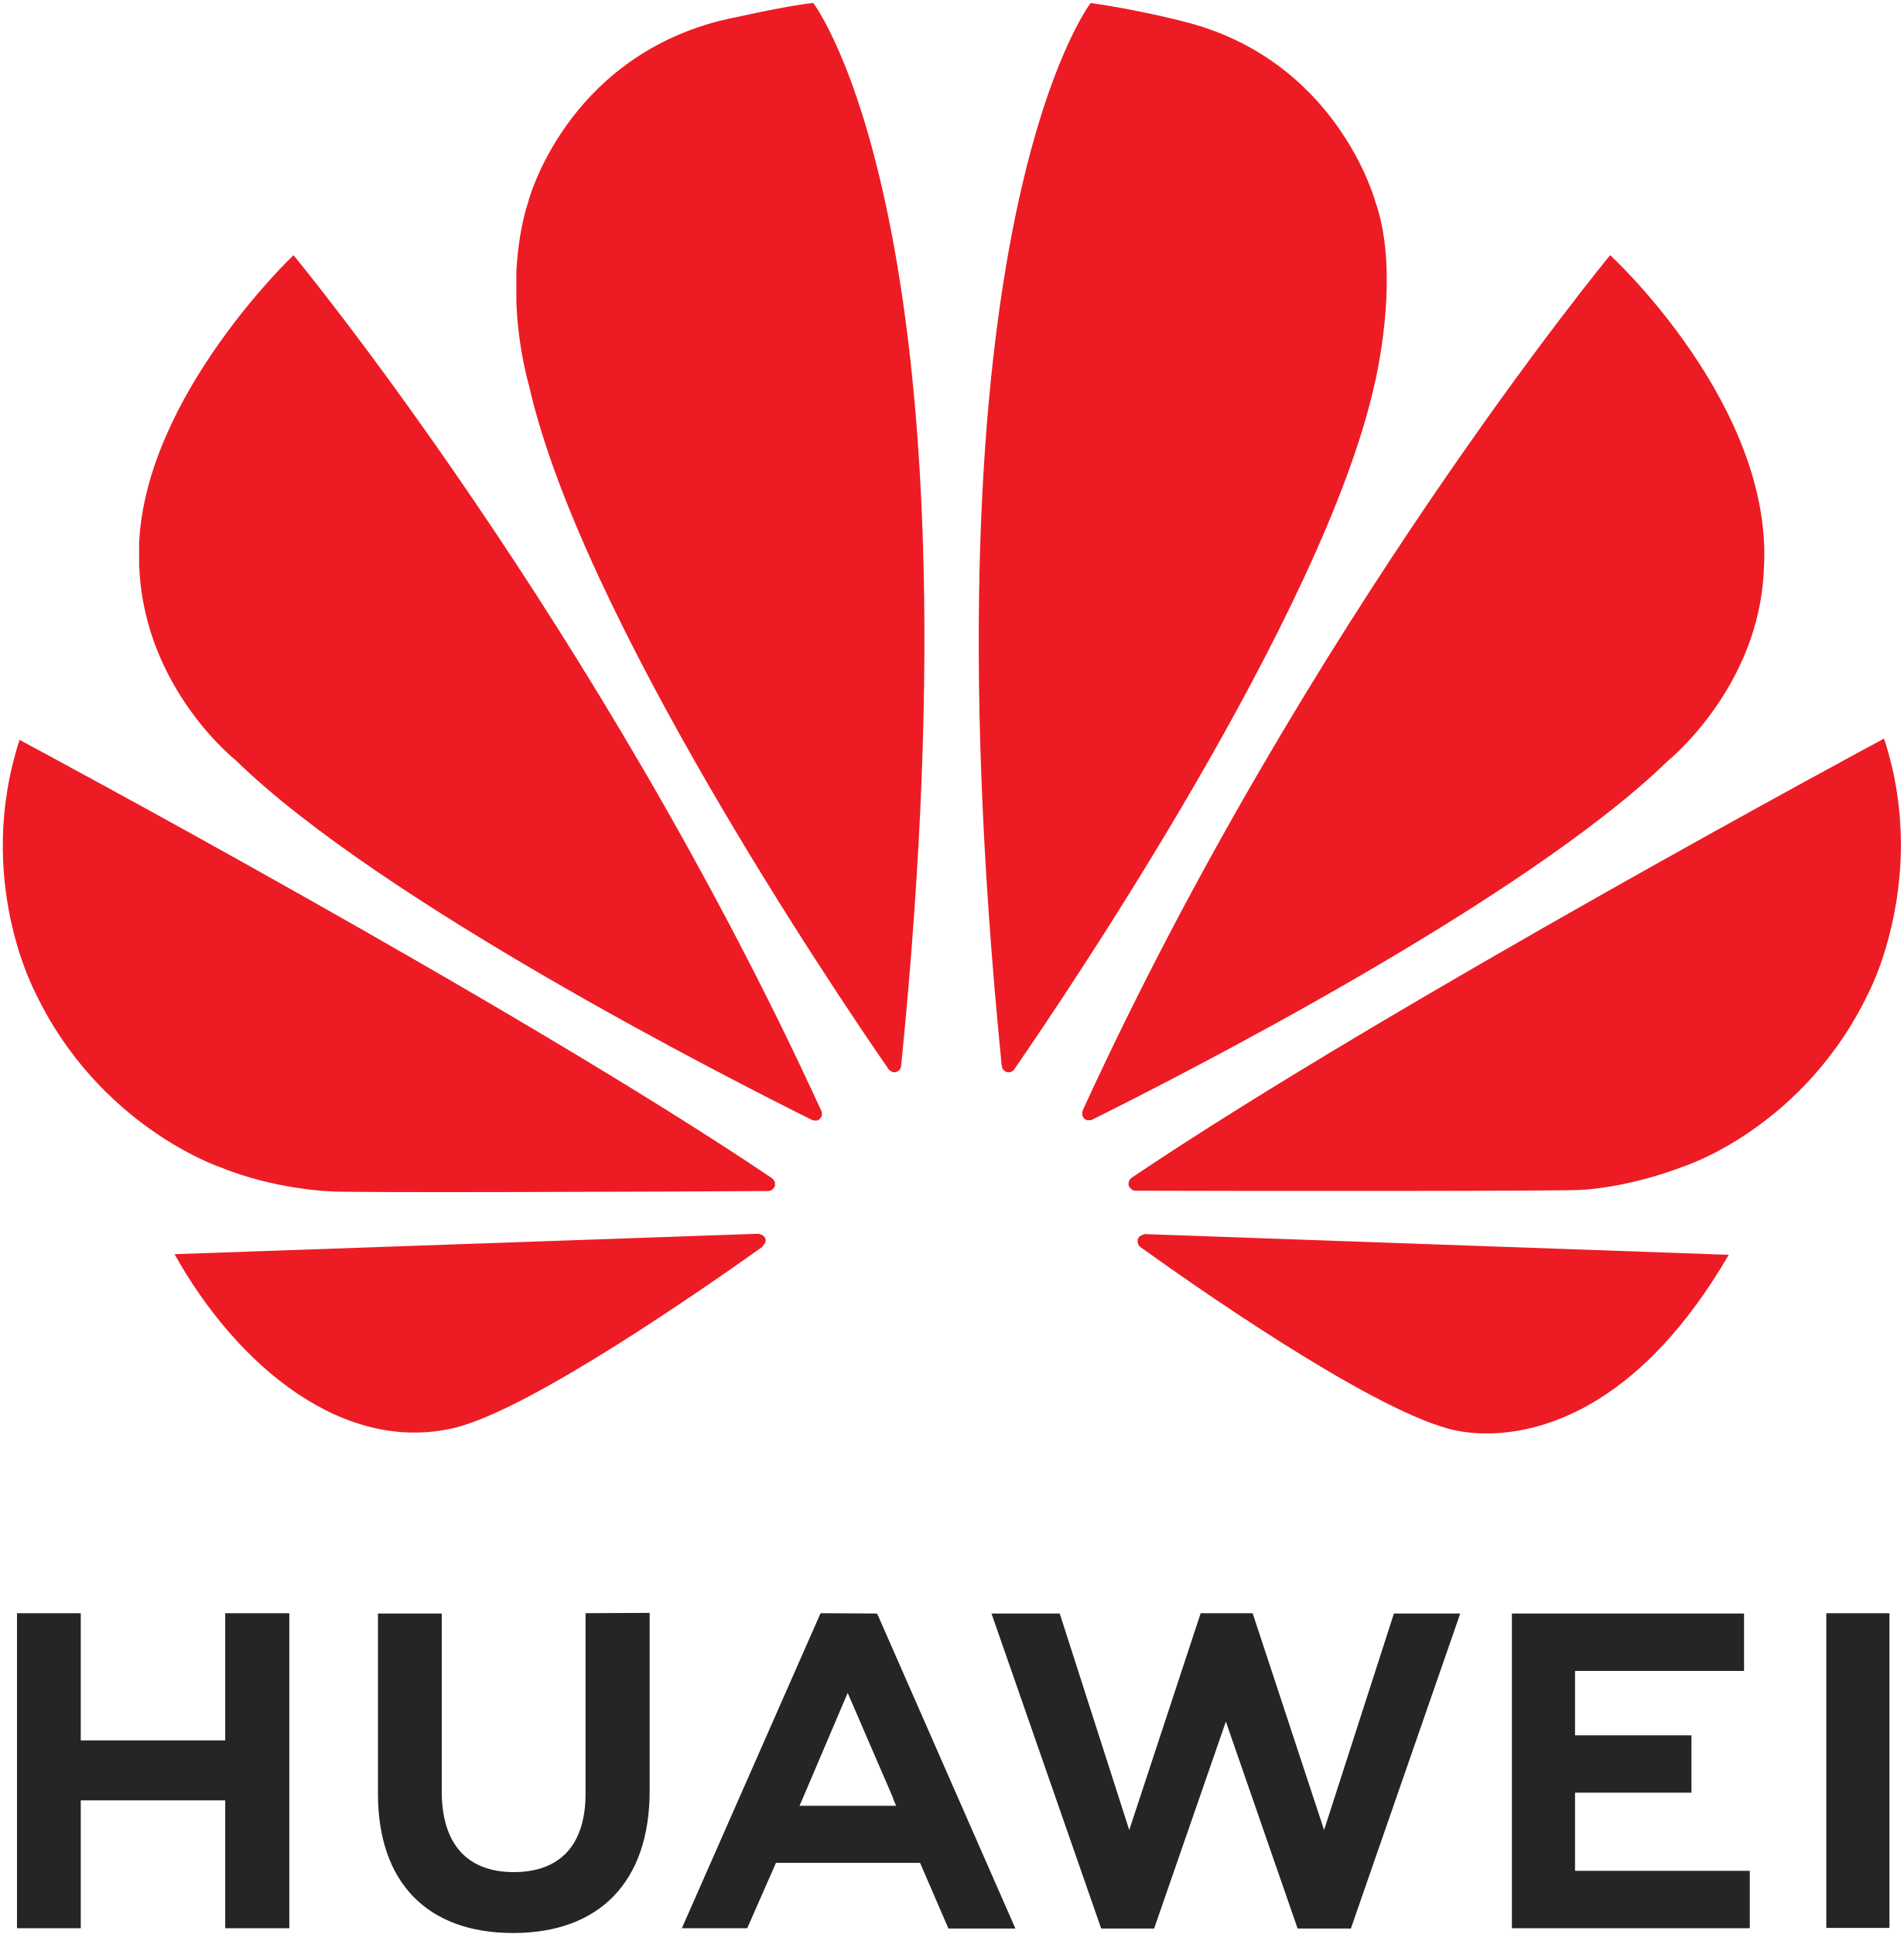
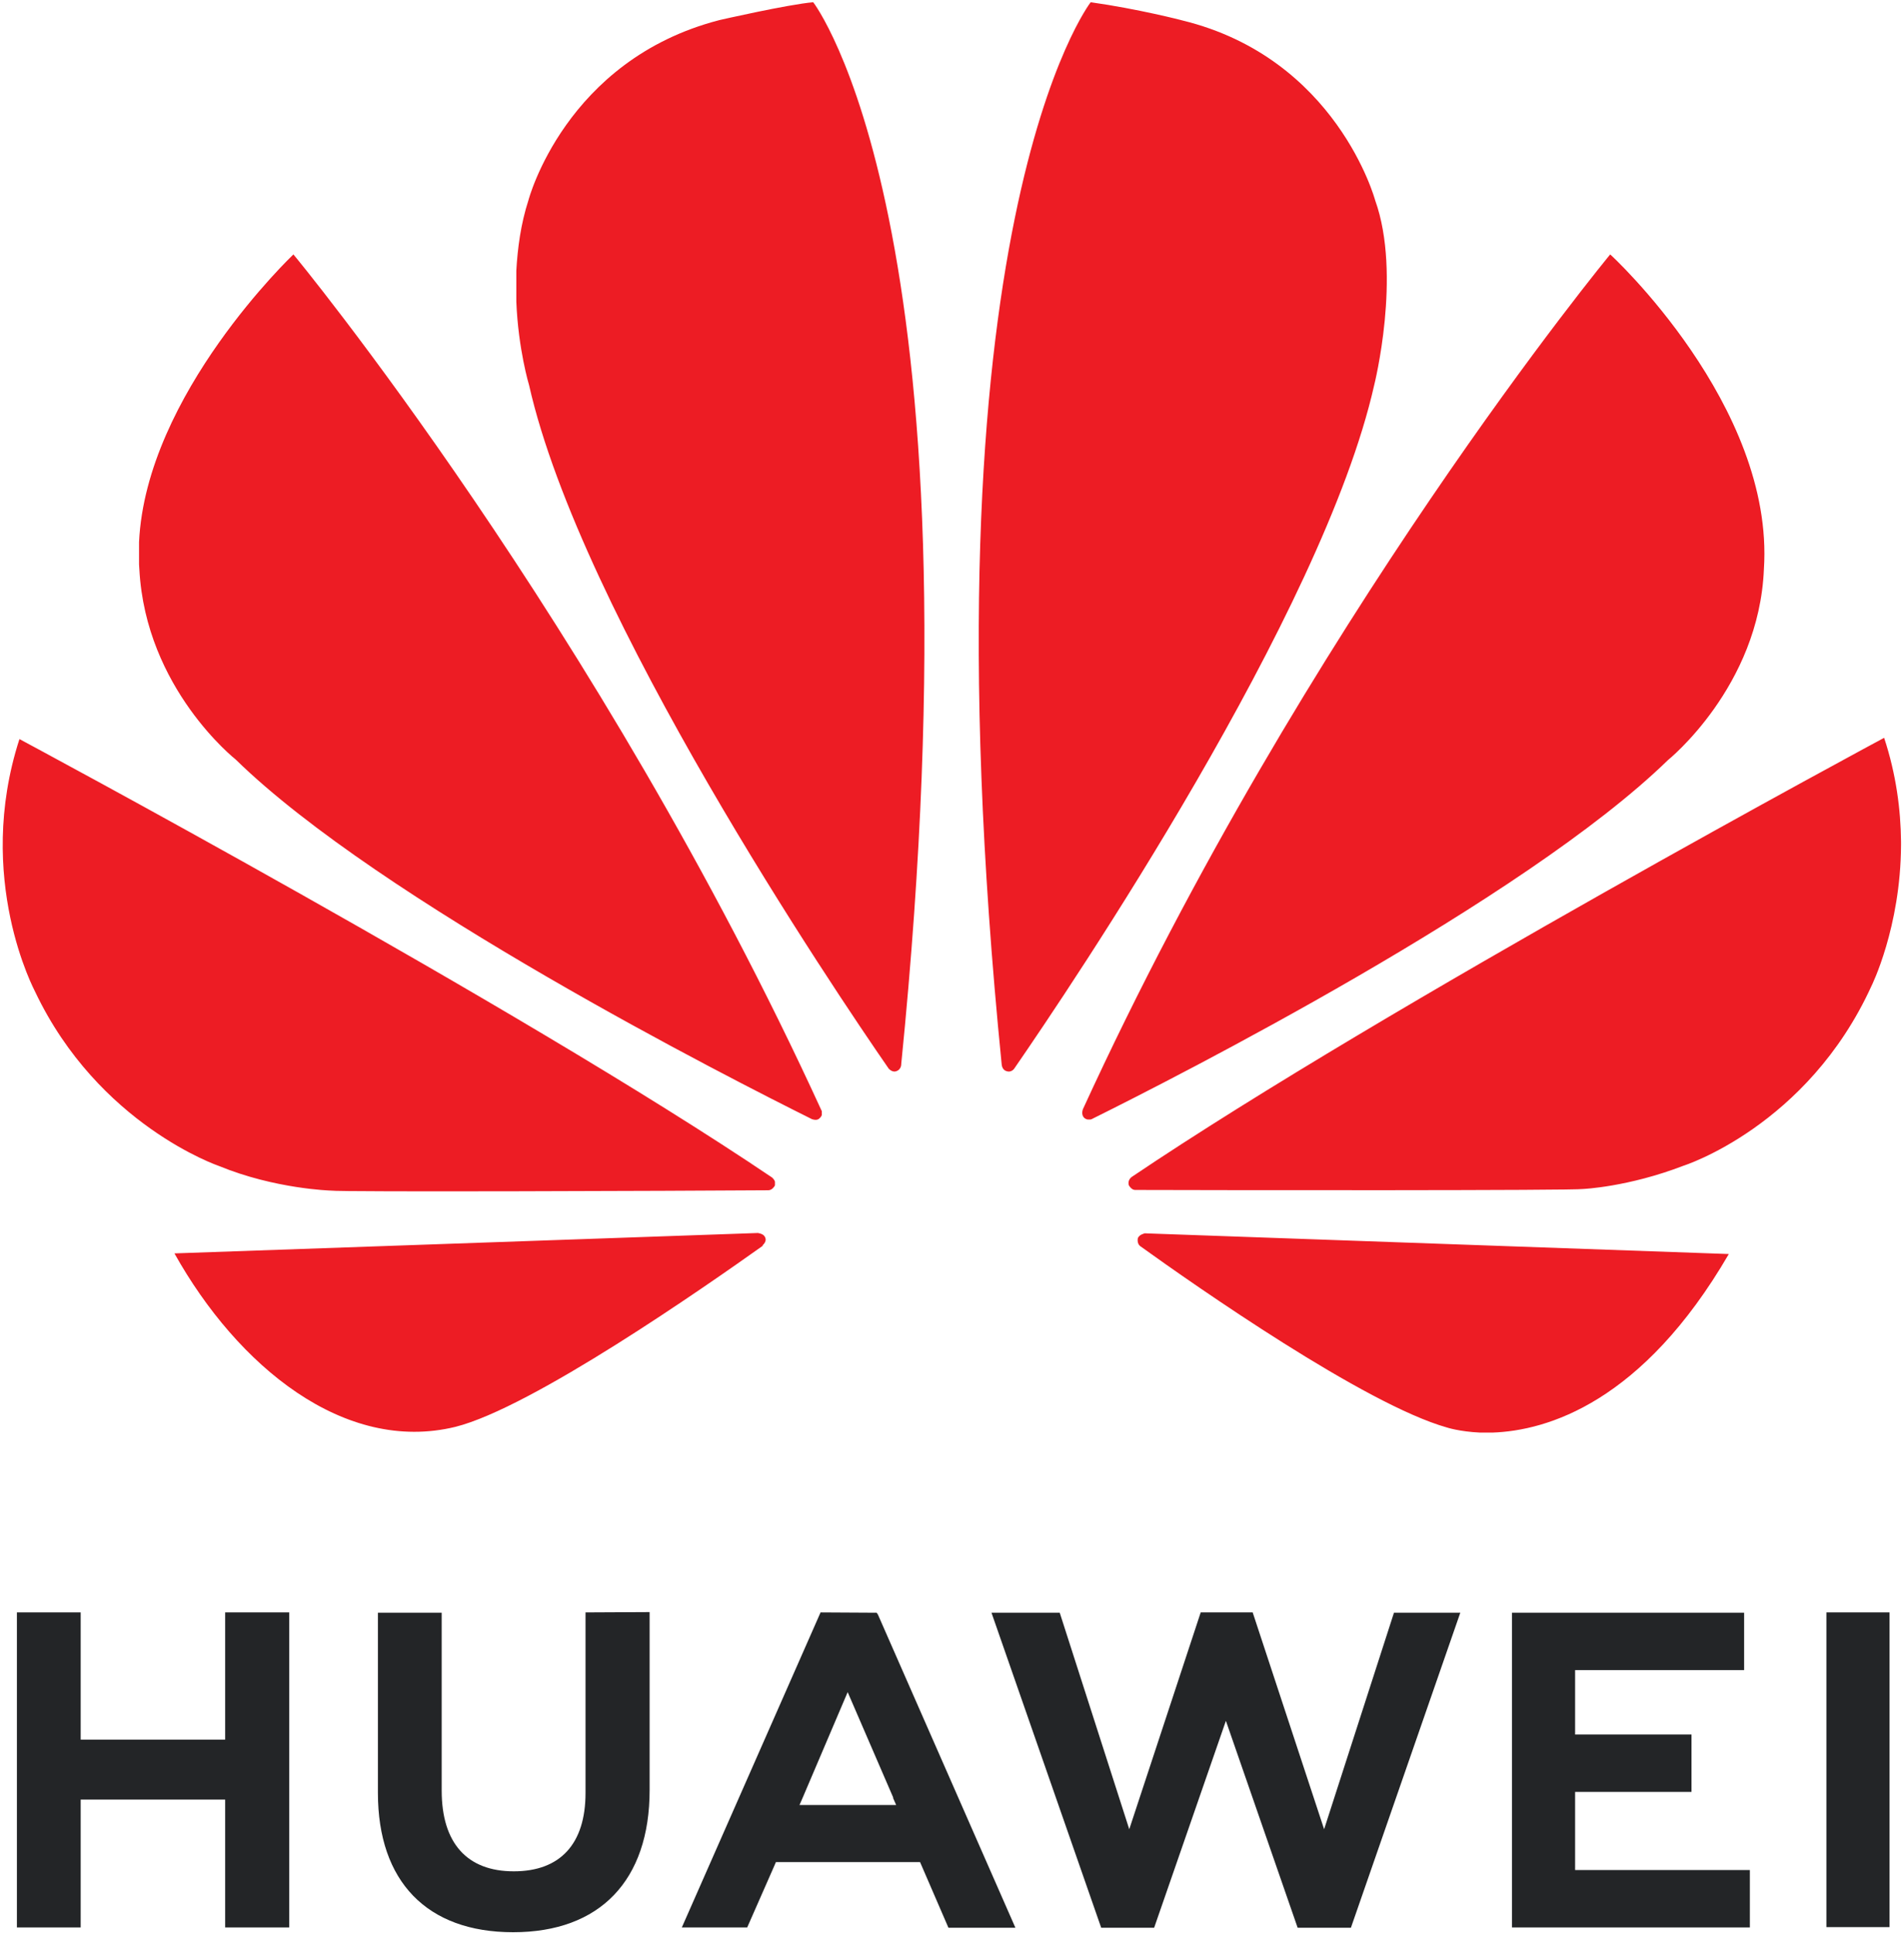
- <svg xmlns="http://www.w3.org/2000/svg" viewBox="0 0 597 606" version="1.1" width="500px" height="508px">
-   <g id="huawei" stroke="none" stroke-width="1" fill="none" fill-rule="evenodd" fill-color-id="-1" stroke-color-id="-1" recolor-fill="true" recolor-stroke="true">
-     <g fill-rule="nonzero" fill-color-id="-1" stroke-color-id="-1" recolor-fill="true" recolor-stroke="true">
-       <path d="M183.629,505.663 L183.629,562.263 C183.629,578.363 175.629,586.863 161.129,586.863 C146.529,586.863 138.529,578.063 138.529,561.563 L138.529,505.763 L118.529,505.763 L118.529,562.263 C118.529,590.063 133.929,605.963 160.929,605.963 C188.129,605.963 203.729,589.763 203.729,561.363 L203.729,505.563 L183.629,505.663 Z M257.329,505.663 L213.829,604.463 L234.329,604.463 L242.729,585.363 L243.329,583.963 L288.529,583.963 L297.429,604.563 L318.429,604.563 L275.329,506.363 L274.929,505.763 L257.329,505.663 Z M376.529,505.663 L354.129,573.663 L332.329,505.763 L310.929,505.763 L345.329,604.563 L361.929,604.563 L384.429,539.663 L406.929,604.563 L423.629,604.563 L457.929,505.763 L437.129,505.763 L415.229,573.663 L392.829,505.663 L376.529,505.663 Z M572.729,505.663 L572.729,604.363 L592.529,604.363 L592.529,505.663 L572.729,505.663 Z M5.329,505.663 L5.329,604.463 L25.329,604.463 L25.329,564.363 L70.629,564.363 L70.629,604.463 L90.729,604.463 L90.729,505.663 L70.629,505.663 L70.629,545.563 L25.329,545.563 L25.329,505.663 L5.329,505.663 Z M474.129,505.763 L474.129,604.463 L548.729,604.463 L548.729,586.463 L493.929,586.463 L493.929,561.963 L530.429,561.963 L530.429,543.963 L493.929,543.963 L493.929,523.763 L546.929,523.763 L546.929,505.763 L474.129,505.763 Z M265.829,530.663 L280.129,563.763 L280.029,563.763 L281.029,566.063 L250.729,566.063 L251.729,563.763 L265.829,530.663 Z" id="path4250" fill="#232527FF" fill-color-id="0" stroke-color-id="-1" recolor-fill="true" recolor-stroke="true" />
-       <path d="M255.029,0.663 C247.029,1.363 225.629,6.263 225.629,6.263 C177.229,18.763 165.729,62.763 165.729,62.763 C163.329,70.163 162.329,77.763 161.929,84.863 L161.929,94.563 C162.529,109.563 165.929,120.763 165.929,120.763 C182.129,192.563 261.629,310.463 278.729,335.163 C279.929,336.363 280.929,335.963 280.929,335.963 C282.729,335.463 282.629,333.663 282.629,333.663 C309.029,70.463 255.029,0.663 255.029,0.663 Z M342.029,0.663 C342.029,0.663 287.829,70.463 314.129,333.863 C314.329,335.563 315.529,335.863 315.529,335.863 C317.329,336.563 318.229,334.863 318.229,334.863 C335.729,309.463 414.829,192.263 430.929,120.763 C430.929,120.763 439.629,86.163 431.229,62.763 C431.229,62.763 419.229,18.163 370.729,6.363 C370.829,6.363 356.929,2.763 342.029,0.663 Z M92.029,79.763 C92.029,79.763 45.829,123.563 43.629,169.963 L43.629,176.963 C43.629,177.463 43.729,178.063 43.729,178.563 C45.729,215.963 73.929,238.163 73.929,238.163 C119.229,282.463 229.129,338.263 254.629,350.963 C255.029,351.063 256.329,351.563 257.129,350.563 C257.129,350.563 257.529,350.263 257.729,349.663 L257.729,348.463 C257.729,348.363 257.629,348.363 257.629,348.263 C187.729,195.563 92.029,79.663 92.029,79.763 Z M504.929,79.763 C504.929,79.763 409.529,195.263 339.629,347.763 C339.629,347.763 338.829,349.563 340.129,350.663 C340.129,350.663 340.529,350.963 341.029,351.063 L342.029,351.063 C342.229,350.963 342.429,350.963 342.529,350.863 C368.729,337.863 477.829,282.363 523.029,238.363 C523.029,238.363 551.629,215.363 553.129,178.463 C556.529,127.163 504.929,79.663 504.929,79.763 Z M590.829,231.363 C590.829,231.363 435.329,314.863 354.929,369.063 C354.929,369.063 353.429,370.063 354.029,371.763 C354.029,371.763 354.829,373.163 355.929,373.163 C384.729,373.263 493.729,373.363 496.429,372.863 C496.429,372.863 510.529,372.263 527.929,365.563 C527.929,365.563 566.729,353.263 586.829,309.263 C586.829,309.263 596.029,290.863 596.129,264.963 L596.129,263.863 C596.029,253.963 594.629,242.863 590.829,231.363 Z M6.129,231.763 C-8.071,275.563 11.029,310.863 11.029,310.963 C30.929,352.863 68.729,365.663 68.729,365.663 C86.229,372.863 103.729,373.363 103.729,373.363 C106.429,373.863 212.529,373.463 240.929,373.263 C242.129,373.263 242.829,372.063 242.829,372.063 C242.929,371.963 243.029,371.763 243.029,371.663 L243.029,370.563 C242.829,369.863 242.129,369.263 242.129,369.263 C161.829,315.063 6.129,231.763 6.129,231.763 Z M237.729,386.663 L54.729,393.063 C74.529,428.463 108.029,455.963 142.829,447.463 C166.829,441.463 221.229,403.463 239.229,390.663 L239.129,390.563 C240.529,389.263 240.029,388.263 240.029,388.263 C239.629,386.763 237.729,386.763 237.729,386.663 Z M358.929,386.763 C358.929,386.863 357.329,387.063 356.829,388.263 C356.829,388.263 356.429,389.863 357.529,390.763 C375.029,403.363 428.129,440.463 453.729,447.663 C453.729,447.663 457.629,448.963 464.129,449.263 L468.029,449.263 C485.129,448.663 515.029,439.863 542.129,393.263 L358.929,386.763 Z" id="path4252" fill="#ED1C24FF" fill-color-id="1" stroke-color-id="-1" recolor-fill="true" recolor-stroke="true" />
-     </g>
-   </g>
+ <svg xmlns="http://www.w3.org/2000/svg" viewBox="0 0 597 606">
+   <path fill="#232527" d="M183.6,505.7 L183.6,562.3 C183.6,578.4 175.6,586.9 161.1,586.9 C146.5,586.9 138.5,578.1 138.5,561.6 L138.5,505.8 L118.5,505.8 L118.5,562.3 C118.5,590.1 133.9,606 160.9,606 C188.1,606 203.7,589.8 203.7,561.4 L203.7,505.6 L183.6,505.7 Z M257.3,505.7 L213.8,604.5 L234.3,604.5 L242.7,585.4 L243.3,584 L288.5,584 L297.4,604.6 L318.4,604.6 L275.3,506.4 L274.9,505.8 L257.3,505.7 Z M376.5,505.7 L354.1,573.7 L332.3,505.8 L310.9,505.8 L345.3,604.6 L361.9,604.6 L384.4,539.7 L406.9,604.6 L423.6,604.6 L457.9,505.8 L437.1,505.8 L415.2,573.7 L392.8,505.7 L376.5,505.7 Z M572.7,505.7 L572.7,604.4 L592.5,604.4 L592.5,505.7 L572.7,505.7 Z M5.3,505.7 L5.3,604.5 L25.3,604.5 L25.3,564.4 L70.6,564.4 L70.6,604.5 L90.7,604.5 L90.7,505.7 L70.6,505.7 L70.6,545.6 L25.3,545.6 L25.3,505.7 L5.3,505.7 Z M474.1,505.8 L474.1,604.5 L548.7,604.5 L548.7,586.5 L493.9,586.5 L493.9,562 L530.4,562 L530.4,544 L493.9,544 L493.9,523.8 L546.9,523.8 L546.9,505.8 L474.1,505.8 Z M265.8,530.7 L280.1,563.8 L280,563.8 L281,566.1 L250.7,566.1 L251.7,563.8 L265.8,530.7 Z" />
+   <path fill="#ED1C24" d="M255,0.7 C247,1.4 225.6,6.3 225.6,6.3 C177.2,18.8 165.7,62.8 165.7,62.8 C163.3,70.2 162.3,77.8 161.9,84.9 L161.9,94.6 C162.5,109.6 165.9,120.8 165.9,120.8 C182.1,192.6 261.6,310.5 278.7,335.2 C279.9,336.4 280.9,336 280.9,336 C282.7,335.5 282.6,333.7 282.6,333.7 C309,70.5 255,0.7 255,0.7 Z M342,0.7 C342,0.7 287.8,70.5 314.1,333.9 C314.3,335.6 315.5,335.9 315.5,335.9 C317.3,336.6 318.2,334.9 318.2,334.9 C335.7,309.5 414.8,192.3 430.9,120.8 C430.9,120.8 439.6,86.2 431.2,62.8 C431.2,62.8 419.2,18.2 370.7,6.4 C370.8,6.4 356.9,2.8 342,0.7 Z M92,79.8 C92,79.8 45.8,123.6 43.6,170 L43.6,177 C43.6,177.5 43.7,178.1 43.7,178.6 C45.7,216 73.9,238.2 73.9,238.2 C119.2,282.5 229.1,338.3 254.6,351 C255,351.1 256.3,351.6 257.1,350.6 C257.1,350.6 257.5,350.3 257.7,349.7 L257.7,348.5 C257.7,348.4 257.6,348.4 257.6,348.3 C187.7,195.6 92,79.7 92,79.8 Z M504.9,79.8 C504.9,79.8 409.5,195.3 339.6,347.8 C339.6,347.8 338.8,349.6 340.1,350.7 C340.1,350.7 340.5,351 341,351.1 L342,351.1 C342.2,351 342.4,351 342.5,350.9 C368.7,337.9 477.8,282.4 523,238.4 C523,238.4 551.6,215.4 553.1,178.5 C556.5,127.2 504.9,79.7 504.9,79.8 Z M590.8,231.4 C590.8,231.4 435.3,314.9 354.9,369.1 C354.9,369.1 353.4,370.1 354,371.8 C354,371.8 354.8,373.2 355.9,373.2 C384.7,373.3 493.7,373.4 496.4,372.9 C496.4,372.9 510.5,372.3 527.9,365.6 C527.9,365.6 566.7,353.3 586.8,309.3 C586.8,309.3 596,290.9 596.1,265 L596.1,263.9 C596,254 594.6,242.9 590.8,231.4 Z M6.1,231.8 C-8.1,275.6 11,310.9 11,311 C30.9,352.9 68.7,365.7 68.7,365.7 C86.2,372.9 103.7,373.4 103.7,373.4 C106.4,373.9 212.5,373.5 240.9,373.3 C242.1,373.3 242.8,372.1 242.8,372.1 C242.9,372 243,371.8 243,371.7 L243,370.6 C242.8,369.9 242.1,369.3 242.1,369.3 C161.8,315.1 6.1,231.8 6.1,231.8 Z M237.7,386.7 L54.7,393.1 C74.5,428.5 108,456 142.8,447.5 C166.8,441.5 221.2,403.5 239.2,390.7 L239.1,390.6 C240.5,389.3 240,388.3 240,388.3 C239.6,386.8 237.7,386.8 237.7,386.7 Z M358.9,386.8 C358.9,386.9 357.3,387.1 356.8,388.3 C356.8,388.3 356.4,389.9 357.5,390.8 C375,403.4 428.1,440.5 453.7,447.7 C453.7,447.7 457.6,449 464.1,449.3 L468,449.3 C485.1,448.7 515,439.9 542.1,393.3 L358.9,386.8 Z" />
</svg>
